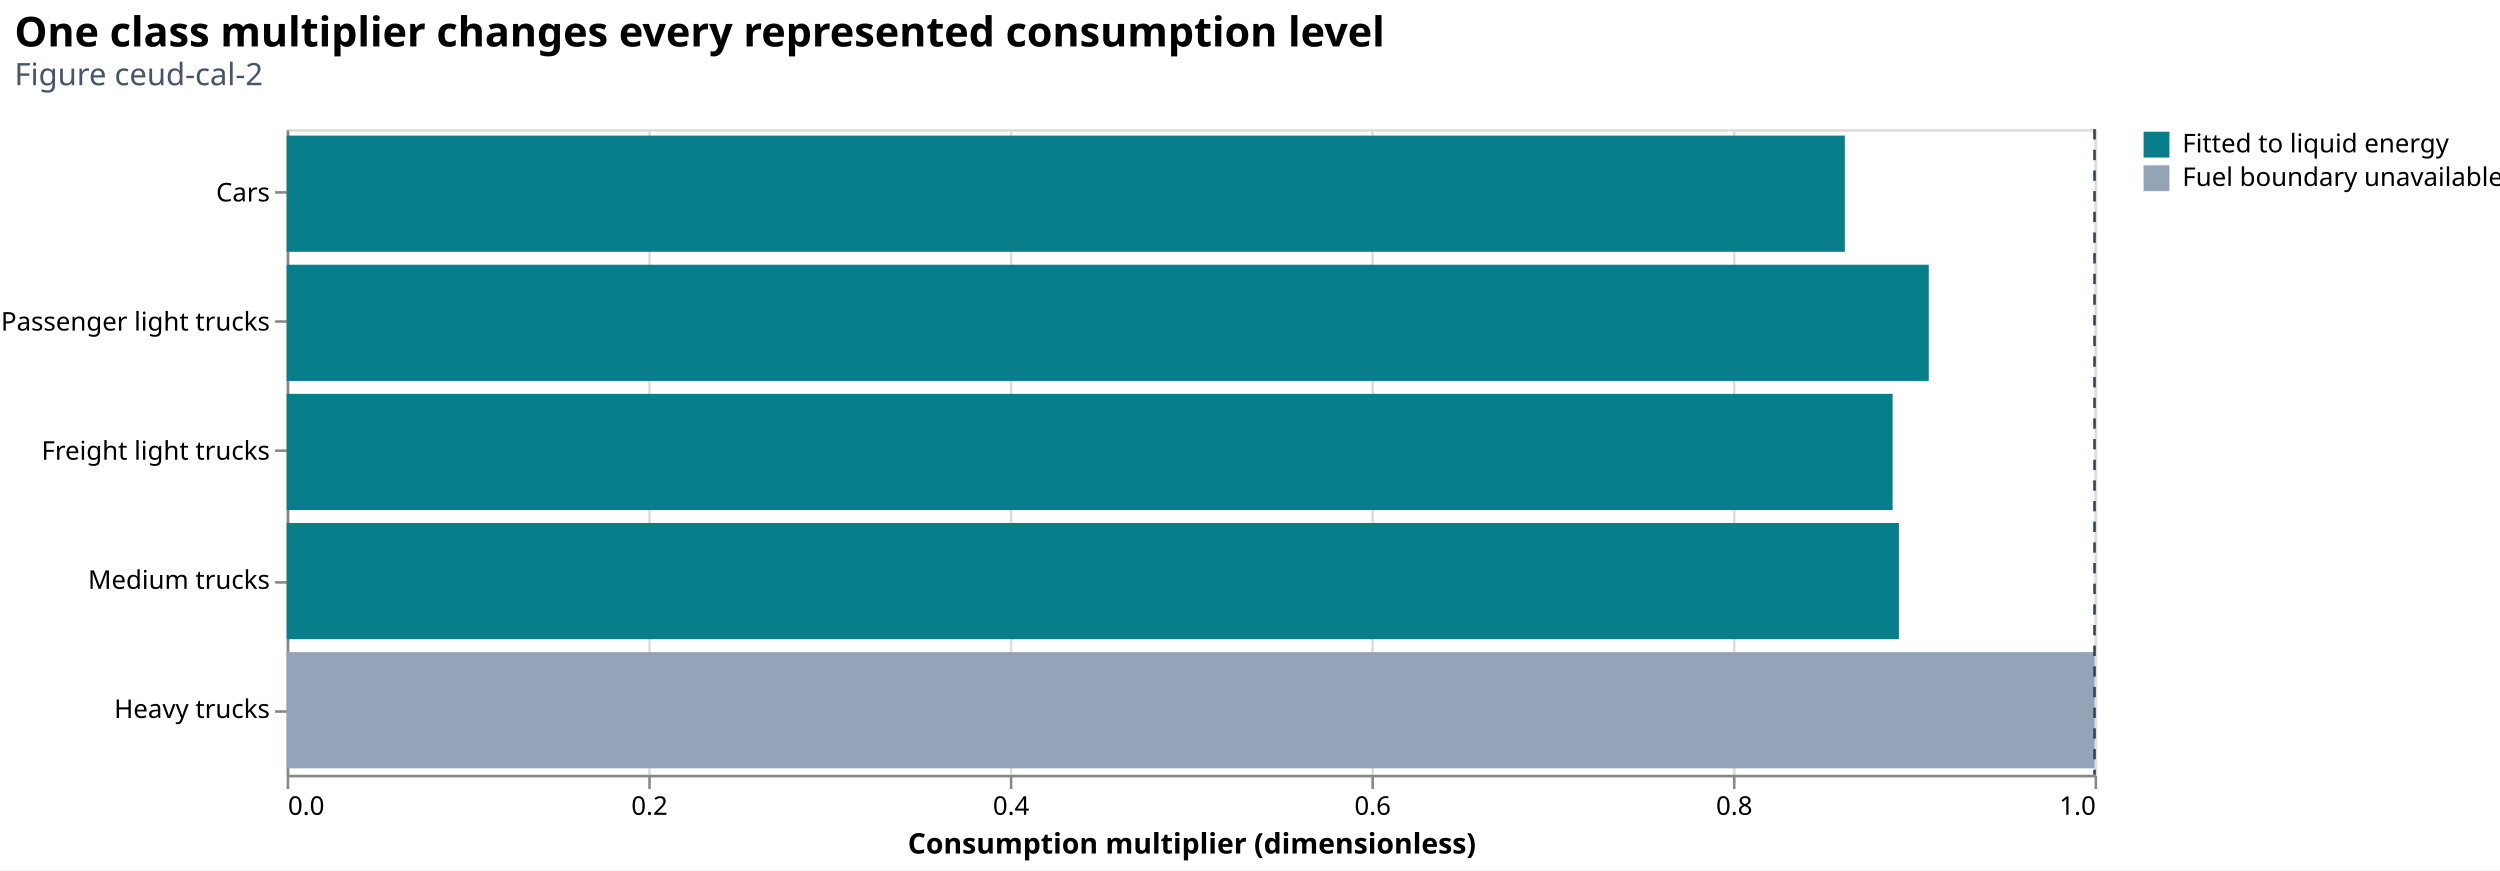
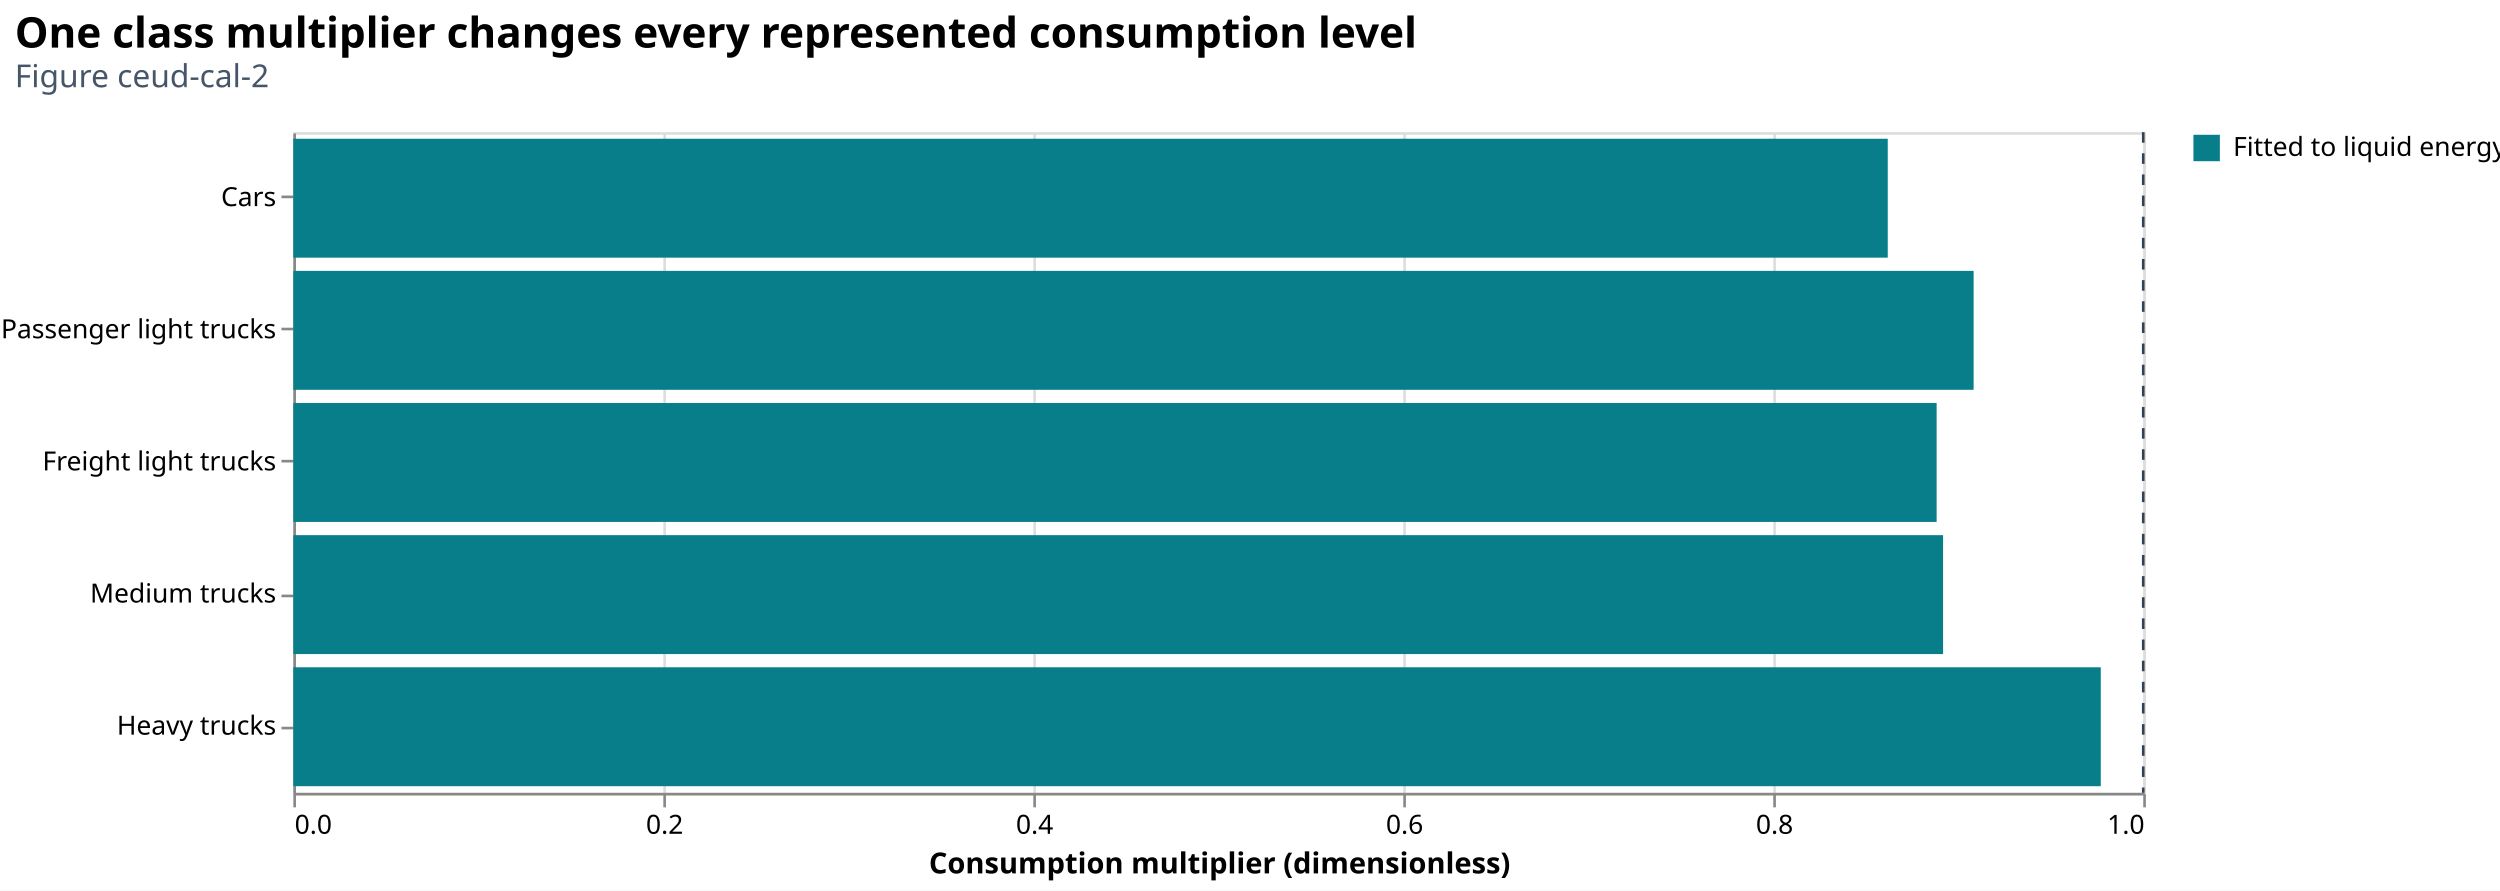
- <svg xmlns="http://www.w3.org/2000/svg" version="1.1" class="marks" width="968" height="337" viewBox="0 0 968 337">
-   <rect width="968" height="337" fill="white" />
+ <svg xmlns="http://www.w3.org/2000/svg" version="1.1" class="marks" width="946" height="337" viewBox="0 0 946 337">
+   <rect width="946" height="337" fill="white" />
  <g fill="none" stroke-miterlimit="10" transform="translate(111,50)">
    <g class="mark-group role-frame root" role="graphics-object" aria-roledescription="group mark container">
      <g transform="translate(0,0)">
        <path class="background" aria-hidden="true" d="M0.5,0.5h700v250h-700Z" stroke="#ddd" />
        <g>
          <g class="mark-group role-axis" aria-hidden="true">
            <g transform="translate(0.5,250.5)">
              <path class="background" aria-hidden="true" d="M0,0h0v0h0Z" pointer-events="none" />
              <g>
                <g class="mark-rule role-axis-grid" pointer-events="none">
                  <line transform="translate(0,0)" x2="0" y2="-250" stroke="#ddd" stroke-width="1" opacity="1" />
                  <line transform="translate(140,0)" x2="0" y2="-250" stroke="#ddd" stroke-width="1" opacity="1" />
                  <line transform="translate(280,0)" x2="0" y2="-250" stroke="#ddd" stroke-width="1" opacity="1" />
                  <line transform="translate(420,0)" x2="0" y2="-250" stroke="#ddd" stroke-width="1" opacity="1" />
                  <line transform="translate(560,0)" x2="0" y2="-250" stroke="#ddd" stroke-width="1" opacity="1" />
                  <line transform="translate(700,0)" x2="0" y2="-250" stroke="#ddd" stroke-width="1" opacity="1" />
                </g>
              </g>
              <path class="foreground" aria-hidden="true" d="" pointer-events="none" display="none" />
            </g>
          </g>
          <g class="mark-group role-axis" role="graphics-symbol" aria-roledescription="axis" aria-label="X-axis titled 'Consumption multiplier (dimensionless)' for a linear scale with values from 0.0 to 1.0">
            <g transform="translate(0.5,250.5)">
              <path class="background" aria-hidden="true" d="M0,0h0v0h0Z" pointer-events="none" />
              <g>
                <g class="mark-rule role-axis-tick" pointer-events="none">
                  <line transform="translate(0,0)" x2="0" y2="5" stroke="#888" stroke-width="1" opacity="1" />
                  <line transform="translate(140,0)" x2="0" y2="5" stroke="#888" stroke-width="1" opacity="1" />
                  <line transform="translate(280,0)" x2="0" y2="5" stroke="#888" stroke-width="1" opacity="1" />
                  <line transform="translate(420,0)" x2="0" y2="5" stroke="#888" stroke-width="1" opacity="1" />
                  <line transform="translate(560,0)" x2="0" y2="5" stroke="#888" stroke-width="1" opacity="1" />
                  <line transform="translate(700,0)" x2="0" y2="5" stroke="#888" stroke-width="1" opacity="1" />
                </g>
                <g class="mark-text role-axis-label" pointer-events="none">
                  <text text-anchor="start" transform="translate(0,15)" font-family="sans-serif" font-size="10px" fill="#000" opacity="1">0.0</text>
                  <text text-anchor="middle" transform="translate(140,15)" font-family="sans-serif" font-size="10px" fill="#000" opacity="1">0.2</text>
                  <text text-anchor="middle" transform="translate(280,15)" font-family="sans-serif" font-size="10px" fill="#000" opacity="1">0.4</text>
                  <text text-anchor="middle" transform="translate(420,15)" font-family="sans-serif" font-size="10px" fill="#000" opacity="1">0.6</text>
                  <text text-anchor="middle" transform="translate(560,15)" font-family="sans-serif" font-size="10px" fill="#000" opacity="1">0.8</text>
                  <text text-anchor="end" transform="translate(700,15)" font-family="sans-serif" font-size="10px" fill="#000" opacity="1">1.0</text>
                </g>
                <g class="mark-rule role-axis-domain" pointer-events="none">
                  <line transform="translate(0,0)" x2="700" y2="0" stroke="#888" stroke-width="1" opacity="1" />
                </g>
                <g class="mark-text role-axis-title" pointer-events="none">
                  <text text-anchor="middle" transform="translate(350,30)" font-family="sans-serif" font-size="11px" font-weight="bold" fill="#000" opacity="1">Consumption multiplier (dimensionless)</text>
                </g>
              </g>
              <path class="foreground" aria-hidden="true" d="" pointer-events="none" display="none" />
            </g>
          </g>
          <g class="mark-group role-axis" role="graphics-symbol" aria-roledescription="axis" aria-label="Y-axis for a discrete scale with 5 values: Cars, Passenger light trucks, Freight light trucks, Medium trucks, Heavy trucks">
            <g transform="translate(0.5,0.5)">
              <path class="background" aria-hidden="true" d="M0,0h0v0h0Z" pointer-events="none" />
              <g>
                <g class="mark-rule role-axis-tick" pointer-events="none">
                  <line transform="translate(0,24)" x2="-5" y2="0" stroke="#888" stroke-width="1" opacity="1" />
                  <line transform="translate(0,74)" x2="-5" y2="0" stroke="#888" stroke-width="1" opacity="1" />
                  <line transform="translate(0,124)" x2="-5" y2="0" stroke="#888" stroke-width="1" opacity="1" />
                  <line transform="translate(0,175)" x2="-5" y2="0" stroke="#888" stroke-width="1" opacity="1" />
                  <line transform="translate(0,225)" x2="-5" y2="0" stroke="#888" stroke-width="1" opacity="1" />
                </g>
                <g class="mark-text role-axis-label" pointer-events="none">
                  <text text-anchor="end" transform="translate(-7,27.5)" font-family="sans-serif" font-size="10px" fill="#000" opacity="1">Cars</text>
                  <text text-anchor="end" transform="translate(-7,77.5)" font-family="sans-serif" font-size="10px" fill="#000" opacity="1">Passenger light trucks</text>
                  <text text-anchor="end" transform="translate(-7,127.5)" font-family="sans-serif" font-size="10px" fill="#000" opacity="1">Freight light trucks</text>
                  <text text-anchor="end" transform="translate(-7,177.5)" font-family="sans-serif" font-size="10px" fill="#000" opacity="1">Medium trucks</text>
                  <text text-anchor="end" transform="translate(-7,227.5)" font-family="sans-serif" font-size="10px" fill="#000" opacity="1">Heavy trucks</text>
                </g>
                <g class="mark-rule role-axis-domain" pointer-events="none">
                  <line transform="translate(0,0)" x2="0" y2="250" stroke="#888" stroke-width="1" opacity="1" />
                </g>
              </g>
              <path class="foreground" aria-hidden="true" d="" pointer-events="none" display="none" />
            </g>
          </g>
          <g class="mark-rect role-mark layer_0_marks" role="graphics-object" aria-roledescription="rect mark container">
            <path aria-label="Consumption multiplier (dimensionless): 0.861889942447; vehicle_class: Cars; calibration_status: Fitted to liquid energy; status: calibrate; consumption_multiplier: 0.8619" role="graphics-symbol" aria-roledescription="bar" d="M0,2.5h603.323v45h-603.323Z" fill="#087e8b" />
            <path aria-label="Consumption multiplier (dimensionless): 0.908310932899; vehicle_class: Passenger light trucks; calibration_status: Fitted to liquid energy; status: calibrate; consumption_multiplier: 0.9083" role="graphics-symbol" aria-roledescription="bar" d="M0,52.5h635.818v45h-635.818Z" fill="#087e8b" />
            <path aria-label="Consumption multiplier (dimensionless): 0.888319833665; vehicle_class: Freight light trucks; calibration_status: Fitted to liquid energy; status: calibrate; consumption_multiplier: 0.8883" role="graphics-symbol" aria-roledescription="bar" d="M0,102.5h621.824v45h-621.824Z" fill="#087e8b" />
            <path aria-label="Consumption multiplier (dimensionless): 0.891800767049; vehicle_class: Medium trucks; calibration_status: Fitted to liquid energy; status: calibrate; consumption_multiplier: 0.8918" role="graphics-symbol" aria-roledescription="bar" d="M0,152.5h624.261v45h-624.261Z" fill="#087e8b" />
-             <path aria-label="Consumption multiplier (dimensionless): 1; vehicle_class: Heavy trucks; calibration_status: Fuel boundary unavailable; status: unsupported_fuel_boundary; consumption_multiplier: 1.0000" role="graphics-symbol" aria-roledescription="bar" d="M0,202.5h700v45h-700Z" fill="#94a3b8" />
+             <path aria-label="Consumption multiplier (dimensionless): 0.977047157696; vehicle_class: Heavy trucks; calibration_status: Fitted to liquid energy; status: calibrate; consumption_multiplier: 0.9770" role="graphics-symbol" aria-roledescription="bar" d="M0,202.5h683.933v45h-683.933Z" fill="#087e8b" />
          </g>
          <g class="mark-rule role-mark layer_1_marks" role="graphics-object" aria-roledescription="rule mark container">
            <line aria-label="reference: 1" role="graphics-symbol" aria-roledescription="rule mark" transform="translate(700,0)" x2="0" y2="250" stroke="#334155" stroke-dasharray="4,4" />
          </g>
          <g class="mark-group role-legend" role="graphics-symbol" aria-roledescription="legend" aria-label="Symbol legend for fill color with 2 values: Fitted to liquid energy, Fuel boundary unavailable">
            <g transform="translate(718,0)">
-               <path class="background" aria-hidden="true" d="M0,0h134v24h-134Z" pointer-events="none" />
+               <path class="background" aria-hidden="true" d="M0,0h112v11h-112Z" pointer-events="none" />
              <g>
                <g class="mark-group role-legend-entry">
                  <g transform="translate(0,0)">
                    <path class="background" aria-hidden="true" d="M0,0h0v0h0Z" pointer-events="none" />
                    <g>
                      <g class="mark-group role-scope" role="graphics-object" aria-roledescription="group mark container">
                        <g transform="translate(0,0)">
-                           <path class="background" aria-hidden="true" d="M0,0h133.305v11h-133.305Z" pointer-events="none" opacity="1" />
+                           <path class="background" aria-hidden="true" d="M0,0h111.61v11h-111.61Z" pointer-events="none" opacity="1" />
                          <g>
                            <g class="mark-symbol role-legend-symbol" pointer-events="none">
                              <path transform="translate(6,6)" d="M-5,-5h10v10h-10Z" fill="#087e8b" stroke-width="1.5" opacity="1" />
                            </g>
                            <g class="mark-text role-legend-label" pointer-events="none">
                              <text text-anchor="start" transform="translate(16,9)" font-family="sans-serif" font-size="10px" fill="#000" opacity="1">Fitted to liquid energy</text>
-                             </g>
-                           </g>
-                           <path class="foreground" aria-hidden="true" d="" pointer-events="none" display="none" />
-                         </g>
-                         <g transform="translate(0,13)">
-                           <path class="background" aria-hidden="true" d="M0,0h133.305v11h-133.305Z" pointer-events="none" opacity="1" />
-                           <g>
-                             <g class="mark-symbol role-legend-symbol" pointer-events="none">
-                               <path transform="translate(6,6)" d="M-5,-5h10v10h-10Z" fill="#94a3b8" stroke-width="1.5" opacity="1" />
-                             </g>
-                             <g class="mark-text role-legend-label" pointer-events="none">
-                               <text text-anchor="start" transform="translate(16,9)" font-family="sans-serif" font-size="10px" fill="#000" opacity="1">Fuel boundary unavailable</text>
                            </g>
                          </g>
                          <path class="foreground" aria-hidden="true" d="" pointer-events="none" display="none" />
                        </g>
                      </g>
                    </g>
                    <path class="foreground" aria-hidden="true" d="" pointer-events="none" display="none" />
                  </g>
                </g>
              </g>
              <path class="foreground" aria-hidden="true" d="" pointer-events="none" display="none" />
            </g>
          </g>
          <g class="mark-group role-title">
            <g transform="translate(-105.3789,-45)">
              <path class="background" aria-hidden="true" d="M0,0h0v0h0Z" pointer-events="none" />
              <g>
                <g class="mark-text role-title-text" role="graphics-symbol" aria-roledescription="title" aria-label="Title text 'One class multiplier changes every represented consumption level'" pointer-events="none">
                  <text text-anchor="start" transform="translate(0,13)" font-family="sans-serif" font-size="16px" font-weight="bold" fill="#000" opacity="1">One class multiplier changes every represented consumption level</text>
                </g>
                <g class="mark-text role-title-subtitle" role="graphics-symbol" aria-roledescription="subtitle" aria-label="Subtitle text 'Figure ceud-cal-2'" pointer-events="none">
                  <text text-anchor="start" transform="translate(0,28)" font-family="sans-serif" font-size="12px" fill="#475569" opacity="1">Figure ceud-cal-2</text>
                </g>
              </g>
              <path class="foreground" aria-hidden="true" d="" pointer-events="none" display="none" />
            </g>
          </g>
        </g>
        <path class="foreground" aria-hidden="true" d="" display="none" />
      </g>
    </g>
  </g>
</svg>
